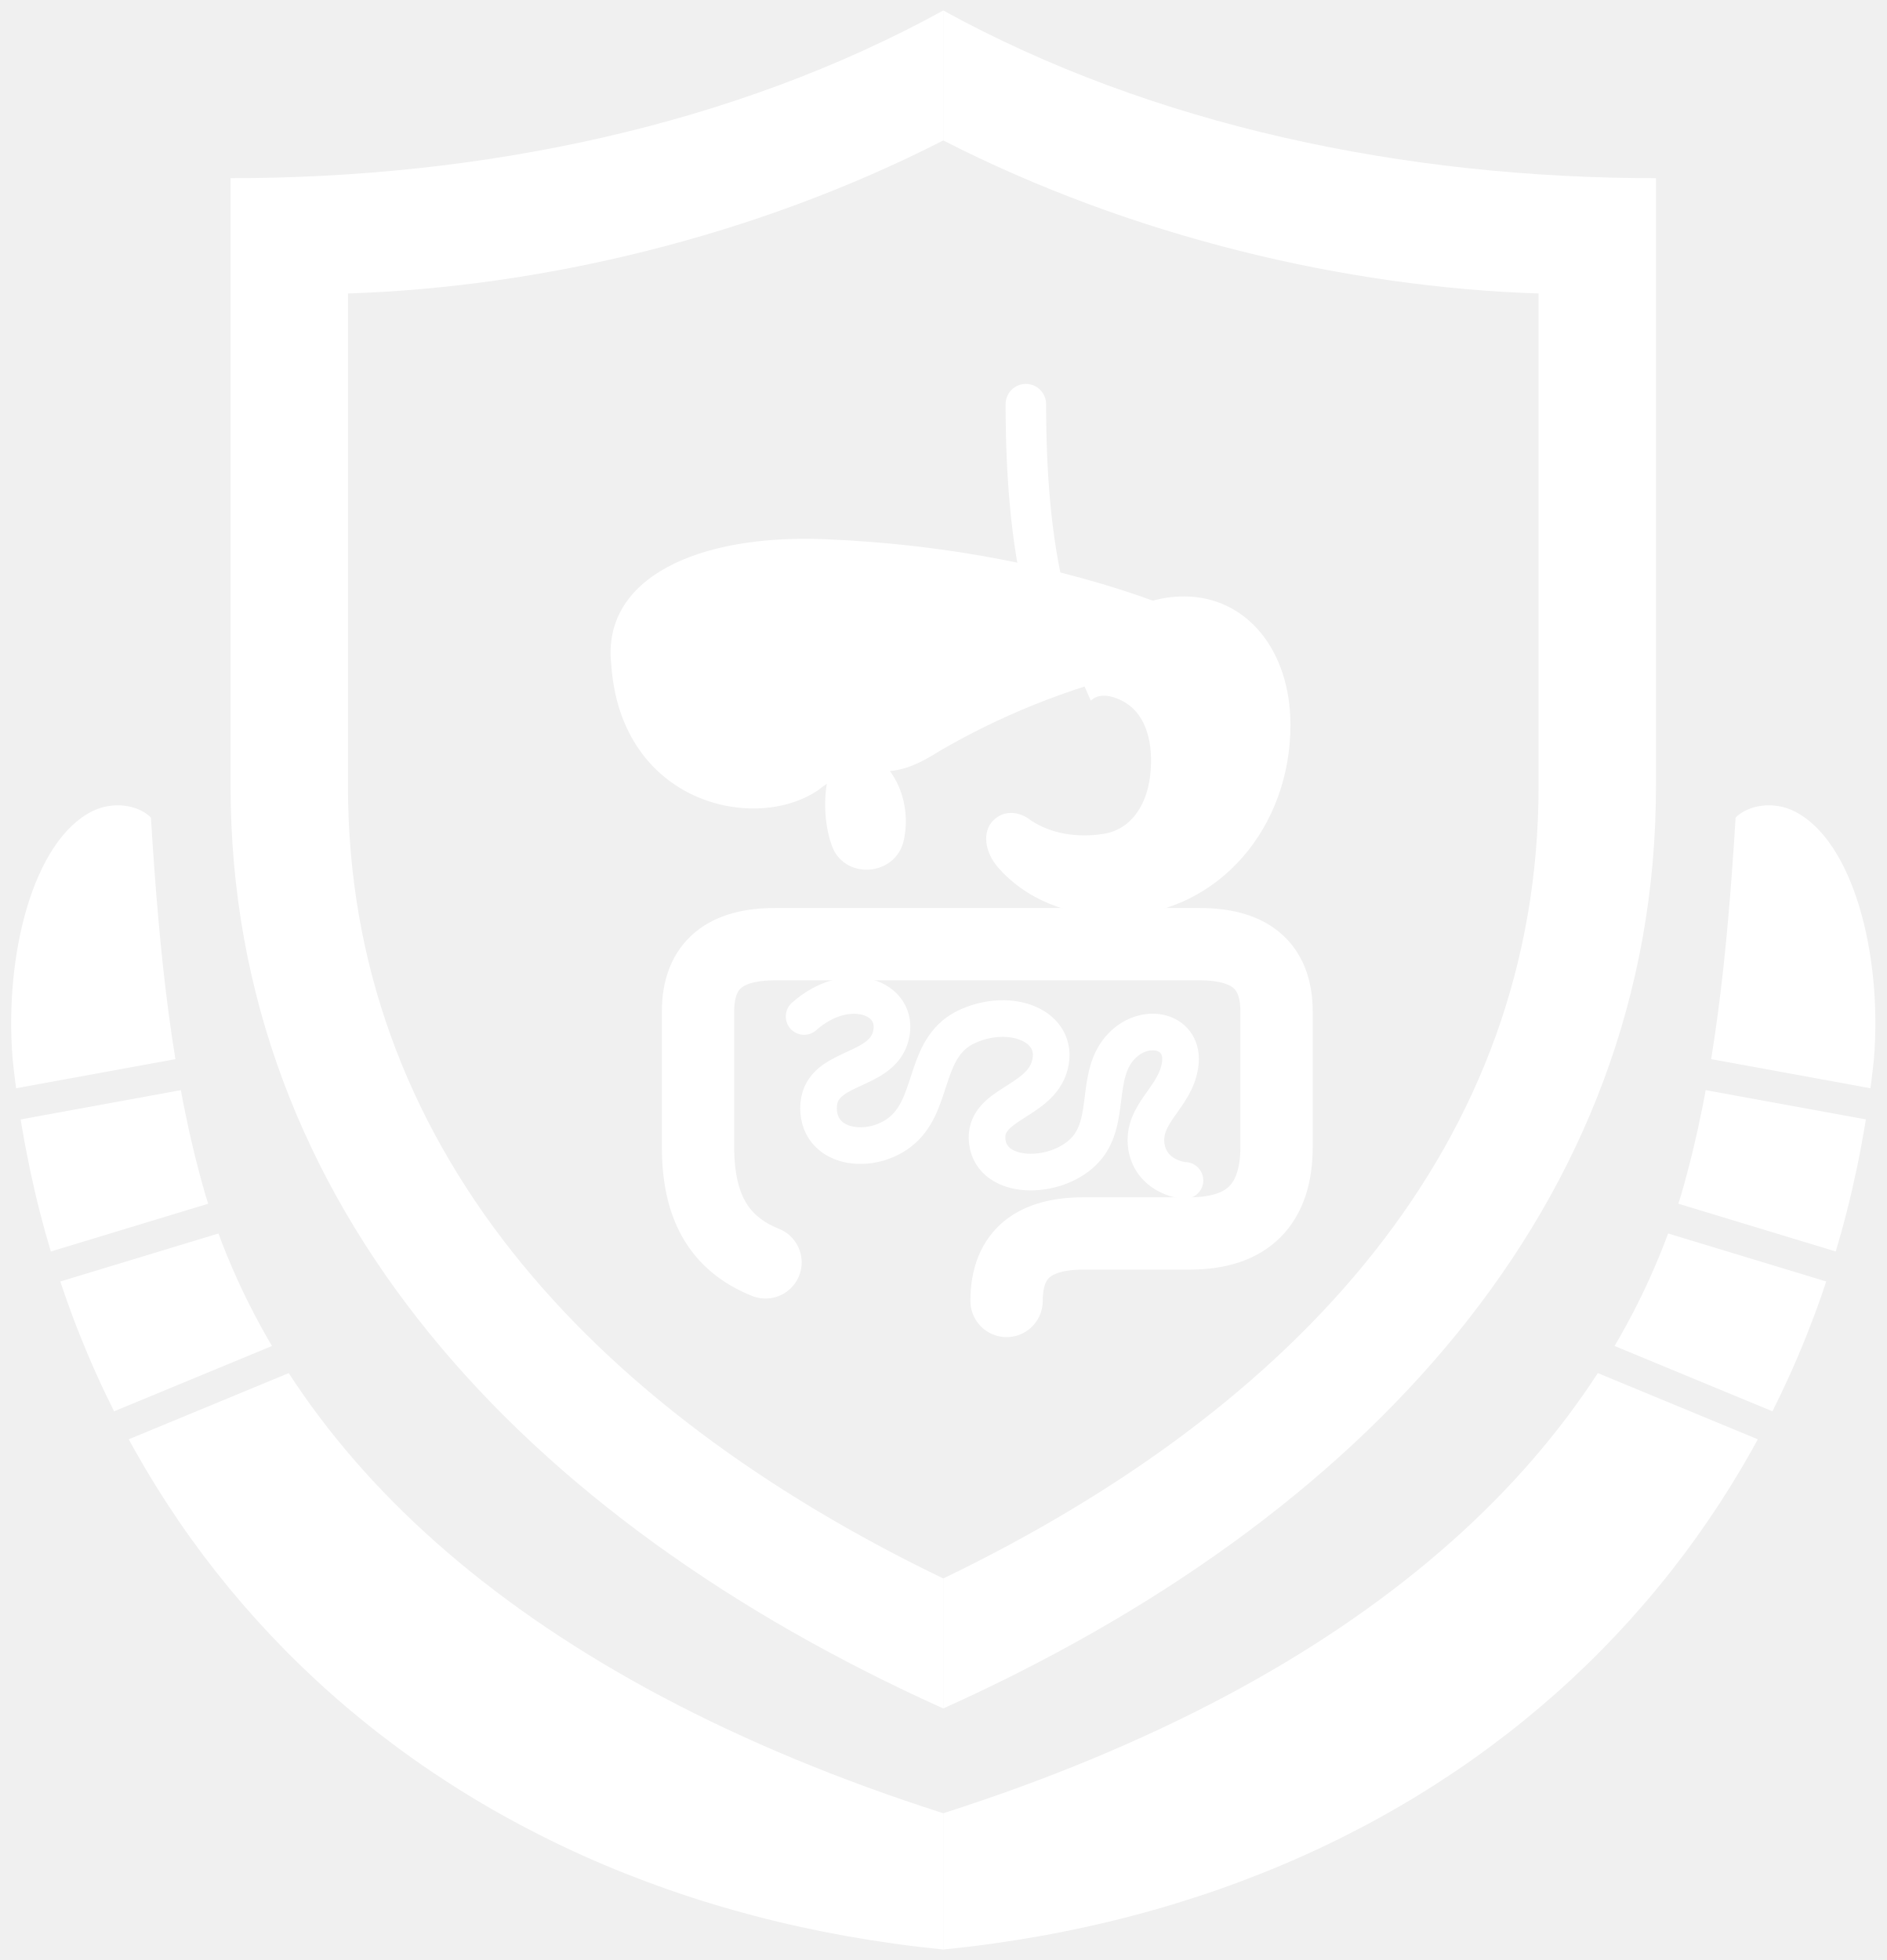
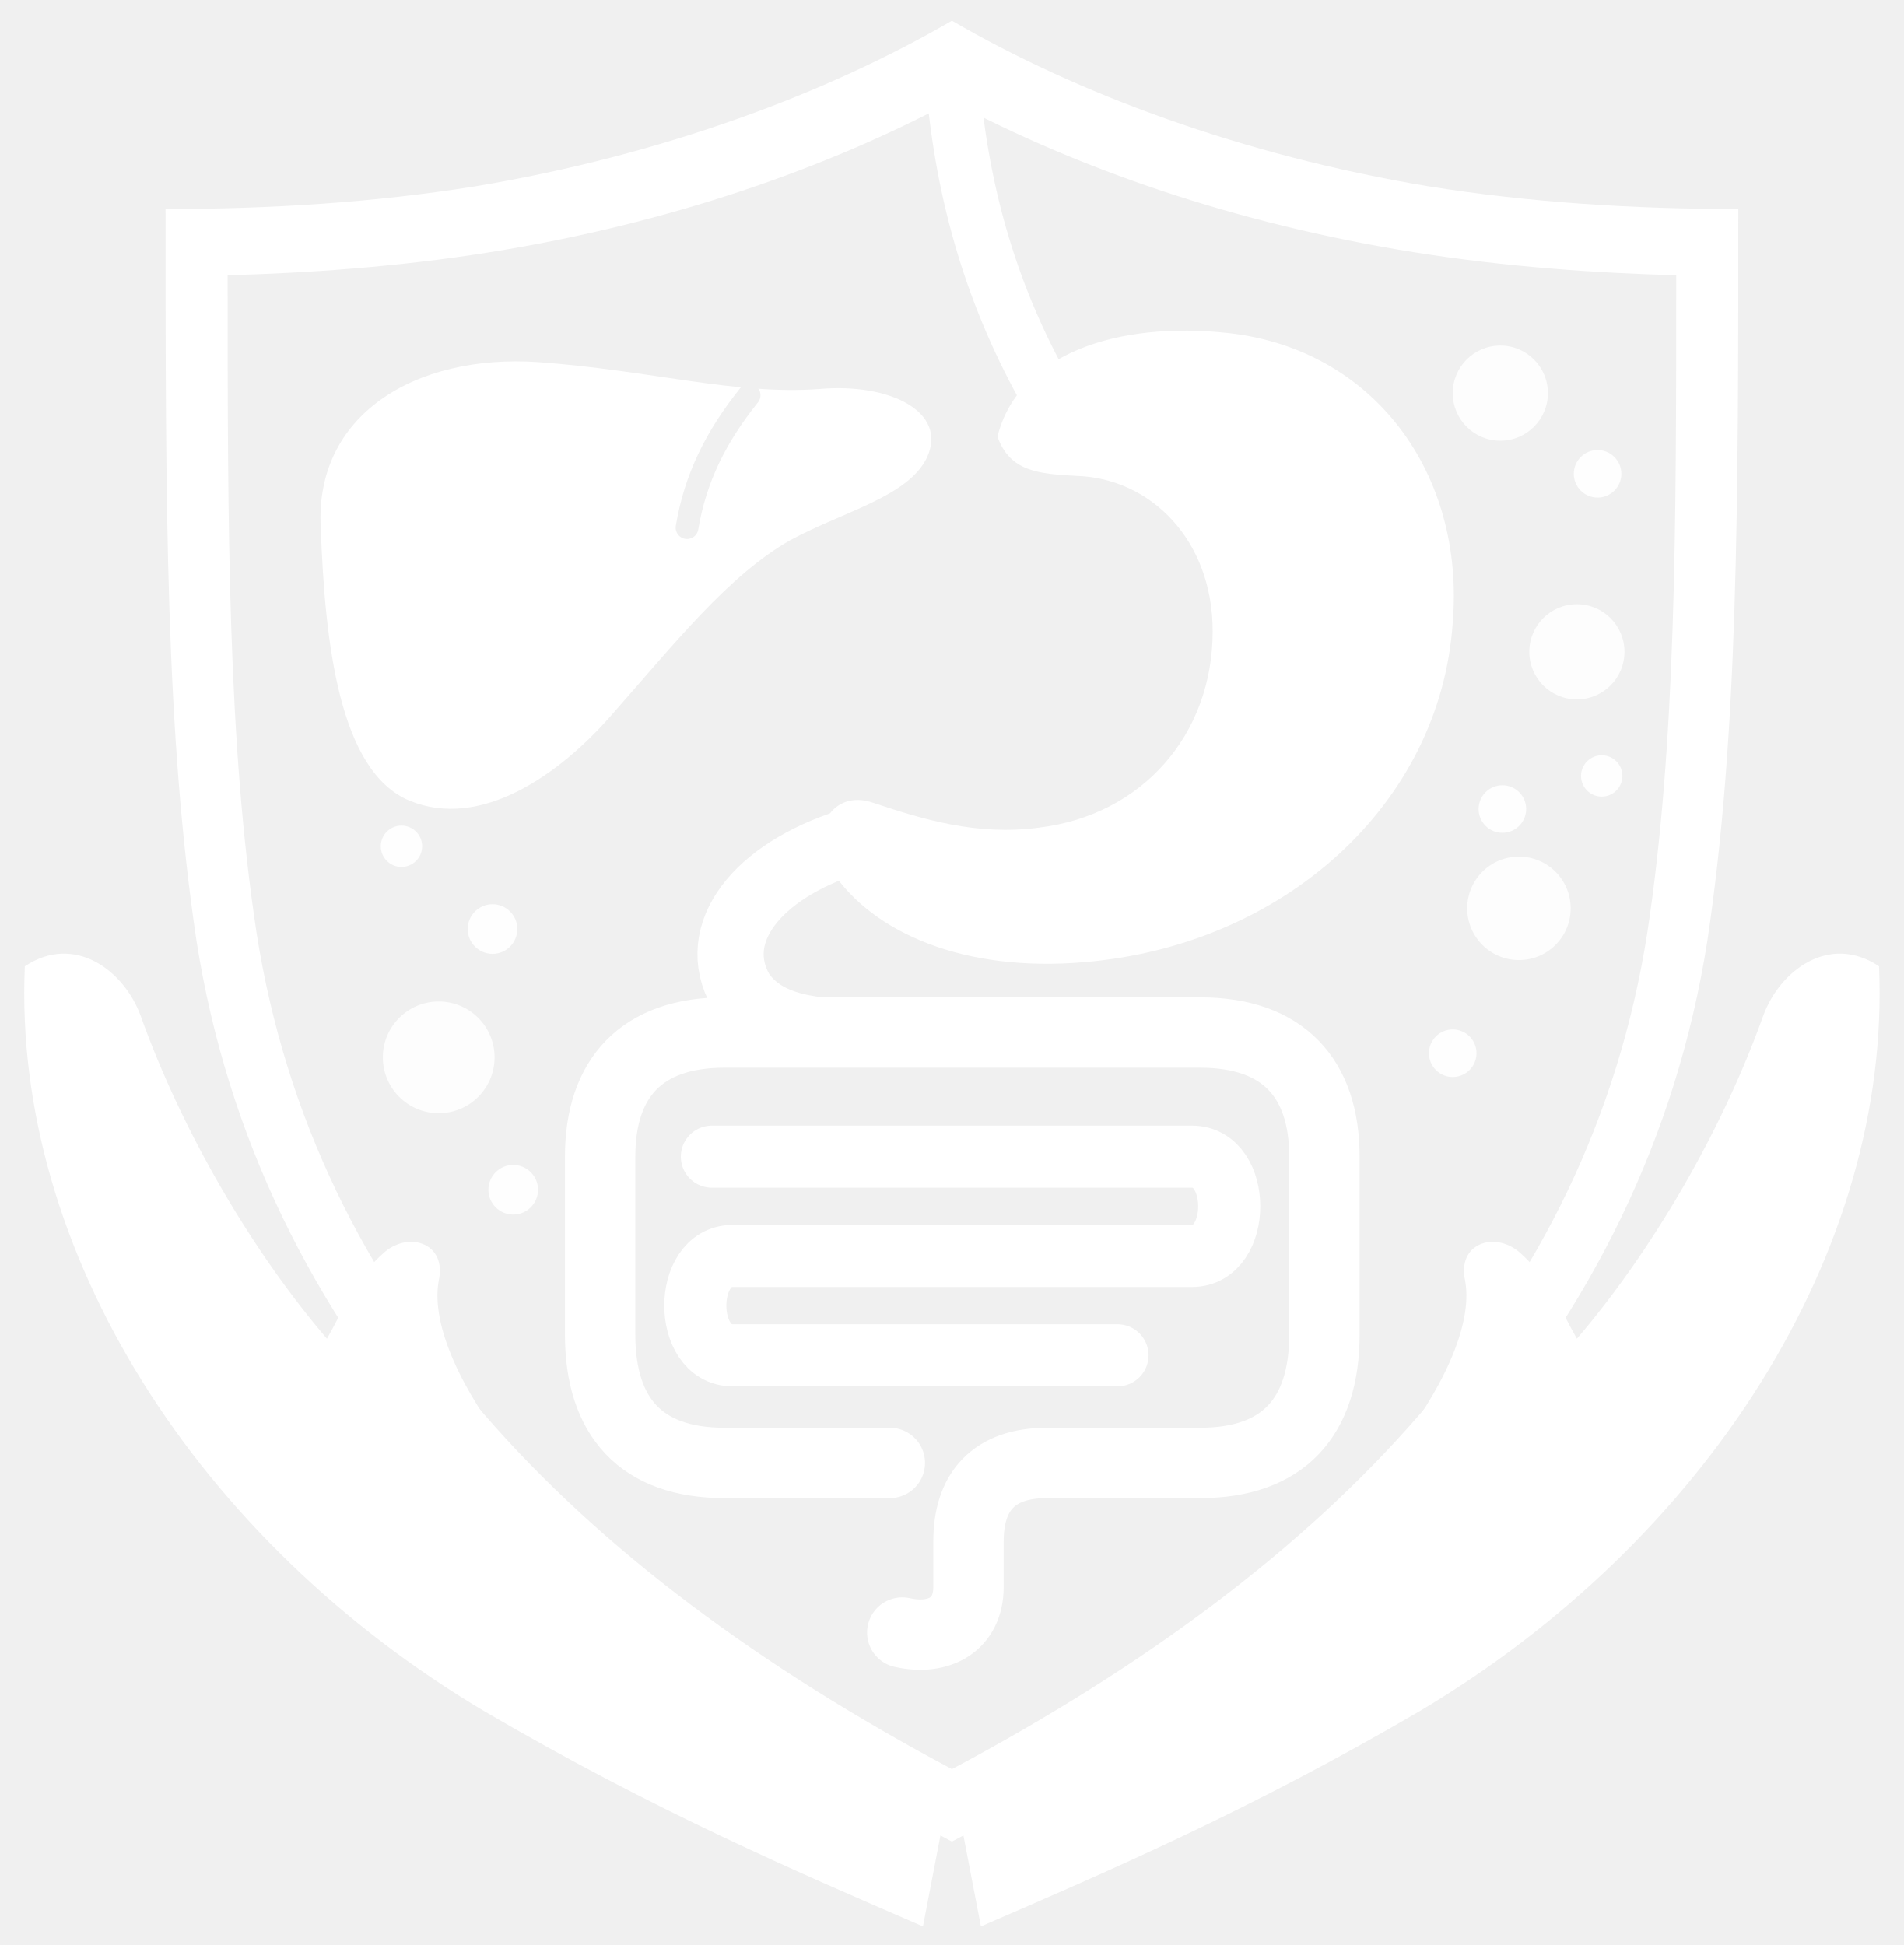
- <svg xmlns="http://www.w3.org/2000/svg" viewBox="5 5.5 90 93.5" role="img">
+ <svg xmlns="http://www.w3.org/2000/svg" viewBox="4 5.5 92 94" role="img">
  <defs>
-     <clipPath id="soc10l">
-       <rect width="50" height="100" />
-     </clipPath>
-     <clipPath id="soc10r">
-       <rect x="50" width="50" height="100" />
-     </clipPath>
-     <mask id="soc10m" maskUnits="userSpaceOnUse" x="0" y="0" width="100" height="100">
+     <mask id="sc10lobe" maskUnits="userSpaceOnUse" x="0" y="0" width="100" height="100">
      <rect width="100" height="100" fill="#fff" />
-       <path d="M4 58.5 L14.4 56.6" stroke="#000" stroke-width="1.5" />
-       <path d="M5.4 66.6 L16.6 63.2" stroke="#000" stroke-width="1.5" />
-       <path d="M8.6 74.4 L20.2 69.6" stroke="#000" stroke-width="1.5" />
-       <path d="M 96 58.5 L 85.6 56.6" stroke="#000" stroke-width="1.5" />
-       <path d="M 94.6 66.6 L 83.4 63.2" stroke="#000" stroke-width="1.5" />
-       <path d="M 91.4 74.4 L 79.8 69.6" stroke="#000" stroke-width="1.5" />
+       <path d="M40.2 24.6 C38.6 26.6 37.6 28.6 37.2 31" stroke="#000" stroke-width="1.1" fill="none" stroke-linecap="round" />
    </mask>
  </defs>
-   <path d="M50 6 C60 11.5 72 14 84 14 L84 43 C84 63 70 78 50 87 C30 78 16 63 16 43 L16 14 C28 14 40 11.5 50 6 Z M50 12.2 C59 16.8 69.2 19.2 78.4 19.5 L78.4 43 C78.4 60 67 72.6 50 80.8 C33 72.6 21.6 60 21.6 43 L21.6 19.5 C30.8 19.2 41 16.8 50 12.2 Z" fill-rule="evenodd" fill="#ffffff" clip-path="url(#soc10l)" />
-   <path d="M50 6 C60 11.5 72 14 84 14 L84 43 C84 63 70 78 50 87 C30 78 16 63 16 43 L16 14 C28 14 40 11.5 50 6 Z M50 12.2 C59 16.8 69.2 19.2 78.4 19.5 L78.4 43 C78.4 60 67 72.6 50 80.8 C33 72.6 21.6 60 21.6 43 L21.6 19.5 C30.8 19.2 41 16.8 50 12.2 Z" fill-rule="evenodd" fill="#ffffff" clip-path="url(#soc10r)" />
-   <g transform="translate(29.1 23.4) scale(.46)">
-     <path d="M27 92 C22 90 20 86 20 80 L20 66 C20 61 23 59 28 59 L72 59 C77 59 80 61 80 66 L80 80 C80 86 77 89 71 89 L60 89 C55 89 52 91 52 96" fill="none" stroke="#ffffff" stroke-width="7.5" stroke-linecap="round" stroke-linejoin="round" />
-     <path d="M31 66.5 C35.5 62.5 41 64.5 40 68.5 C39 72.5 32.5 71.5 32.5 76 C32.5 80.5 38.5 81 41.5 78 C44.5 75 43.5 69.5 48 67.5 C52.5 65.5 57.5 67.5 56.5 71.5 C55.5 75.5 49.5 75.5 50 79.5 C50.5 83.5 57 83.5 60 80.5 C63 77.5 61 72.5 64 69.5 C66.5 67 70.5 68 70 71.5 C69.5 75 66 76.5 66.5 80 C67 83 70 83.5 70.5 83.5" fill="none" stroke="#ffffff" stroke-width="3.8" stroke-linecap="round" stroke-linejoin="round" />
-     <path d="M54 3 C54 10 54.5 17 56 23" fill="none" stroke="#ffffff" stroke-width="4.2" stroke-linecap="round" />
-     <path d="M42 33 C43 22 53 14 65 14 C79 14 89 26 89 43 C89 66 73 85 51 86 C39 86.5 29 82 23 75 C20 71.5 19.5 67 22 64.5 C24.5 62 28 62.5 30.5 64.5 C35 67.5 41 68.5 47 67.5 C53 66.5 57 61 57.5 53 C58 46 56 40 51 37.5 C48 36 45.5 36 44 37.5 Z" transform="translate(40.5 16.5) scale(0.46)" fill="#ffffff" />
-     <path d="M35.4 38.5 C39.8 38.8 42.4 43.8 41.3 48.4 C40.4 51.8 35.7 52.3 34.1 49.3 C32.8 46.6 32.6 40.5 35.4 38.5 Z" fill="#ffffff" />
-     <path d="M11 30 C10 21 20 16.5 33 17 C46 17.5 58 20 67.5 23.5 C72 25.5 71 29.5 66.5 30.5 C58 32.5 51 35.5 45 39 C42.5 40.6 40.5 41.3 38.5 41 C36.5 40.7 34.5 41.4 32.5 43 C26 47.5 12 44.5 11 30 Z" fill="#ffffff" />
-   </g>
-   <g mask="url(#soc10m)">
-     <path d="M12.2 44.5 C12.6 51 13.2 57 14.8 62.5 C18.6 75 30 85.6 50 92 L50 98.5 C25 96 8 79 5.6 56 C5.2 51 6.6 45.6 9.4 44.2 C10.4 43.7 11.6 43.9 12.2 44.5 Z" fill="#ffffff" />
-     <path d="M 87.8 44.5 C 87.4 51 86.8 57 85.2 62.5 C 81.4 75 70 85.6 50 92 L 50 98.5 C 75 96 92 79 94.4 56 C 94.8 51 93.4 45.6 90.6 44.2 C 89.6 43.7 88.4 43.9 87.8 44.5 Z" fill="#ffffff" />
-   </g>
+   <path d="M50 6.5 C56 10 64 13 73 14.5 C78 15.3 83 15.6 88 15.6 C88 30 88 41 86.5 51 C83.5 70 70 84 50 94.5 C30 84 16.5 70 13.5 51 C12 41 12 30 12 15.6 C17 15.6 22 15.3 27 14.5 C36 13 44 10 50 6.5 Z M50 10.4 C56 13.6 63.6 16.3 72.4 17.7 C76.8 18.4 81.2 18.7 85 18.8 C85 31 85 41.4 83.6 50.6 C80.8 68.4 68.4 81.2 50 91 C31.6 81.2 19.2 68.4 16.4 50.6 C15 41.4 15 31 15 18.8 C18.8 18.7 23.2 18.4 27.6 17.7 C36.4 16.3 44 13.6 50 10.4 Z" fill-rule="evenodd" fill="#ffffff" />
+   <path d="M50 9 C50.4 14.5 51.8 19.5 54.4 24.2" fill="none" stroke="#ffffff" stroke-width="2.6" stroke-linecap="round" />
+   <path d="M19.5 31 C19.2 25.6 24 22.6 30 23 C35.5 23.4 39.5 24.6 43.6 24.3 C47 24 49.8 25.4 48.8 27.6 C47.9 29.5 44.8 30.2 42.2 31.6 C39.2 33.3 36.6 36.6 33.6 40 C31 43 27.2 45.6 23.8 44.2 C20.4 42.8 19.7 36.6 19.5 31 Z" fill="#ffffff" mask="url(#sc10lobe)" />
+   <path d="M52.2 26.6 C53.2 22.6 58 21 63.4 21.6 C70.4 22.4 74.8 28.4 74.2 35.6 C73.6 44.4 66 51.2 56.4 52 C50.6 52.5 46.2 50.6 44.2 47.6 C43 45.7 44.2 43.6 46.2 44.3 C48.6 45.1 51.2 45.9 54.2 45.5 C59.2 44.9 62.6 41 62.6 36 C62.6 31.6 59.6 28.6 56 28.5 C54.2 28.4 52.8 28.3 52.2 26.6 Z" fill="#ffffff" />
+   <path d="M45 46.2 C40.6 47.6 38.2 50.6 39.8 53.4 C41 55.2 43.4 55.4 46 55.4" fill="none" stroke="#ffffff" stroke-width="3.2" stroke-linecap="round" />
+   <path d="M46 55.4 L62 55.4 C66 55.4 68 57.6 68 61.4 L68 70 C68 74 66 76.2 62 76.2 L54.6 76.2 C52 76.2 50.8 77.6 50.8 80 L50.8 82.2 C50.8 84 49.4 84.8 47.6 84.4 M46 55.4 L39 55.4 C35 55.4 33 57.6 33 61.4 L33 70 C33 74 35 76.2 39 76.2 L47 76.2" fill="none" stroke="#ffffff" stroke-width="3.4" stroke-linecap="round" stroke-linejoin="round" />
+   <path d="M38.4 61.4 L61.6 61.4 C64 61.4 64 66.2 61.6 66.2 L39.4 66.2 C37 66.2 37 71 39.4 71 L58 71" fill="none" stroke="#ffffff" stroke-width="3" stroke-linecap="round" stroke-linejoin="round" />
+   <circle cx="76.5" cy="24.5" r="2.3" fill="#ffffff" opacity="0.85" />
+   <circle cx="81.2" cy="28.4" r="1.15" fill="#ffffff" opacity="0.9" />
+   <circle cx="80.2" cy="37" r="2.3" fill="#ffffff" opacity="0.85" />
+   <circle cx="76.6" cy="44.6" r="1.15" fill="#ffffff" opacity="0.9" />
+   <circle cx="81.4" cy="43" r="1" fill="#ffffff" opacity="0.9" />
+   <circle cx="77.4" cy="49.4" r="2.5" fill="#ffffff" opacity="0.85" />
+   <circle cx="74.2" cy="56.4" r="1.15" fill="#ffffff" opacity="0.9" />
+   <circle cx="23.4" cy="46.4" r="1" fill="#ffffff" opacity="0.9" />
+   <circle cx="27.8" cy="50.4" r="1.2" fill="#ffffff" opacity="0.9" />
+   <circle cx="25.2" cy="56.6" r="2.7" fill="#ffffff" opacity="0.85" />
+   <circle cx="28.8" cy="63" r="1.2" fill="#ffffff" opacity="0.9" />
+   <path d="M5.2 52.2 C4.6 66 13.6 80 27.4 88.2 C35.6 93 42.6 96 48.6 98.6 L49.6 93.4 C42.4 88.6 34.4 82.6 28.6 75.6 C26.4 72.8 24.8 69.6 25.2 67.4 C25.6 65.6 23.8 65 22.6 66 C21.2 67.2 20.6 68.8 19.8 70.2 C16.2 66 12.8 60.2 10.8 54.6 C10 52.4 7.6 50.6 5.2 52.2 Z" fill="#ffffff" />
+   <path d="M 94.8 52.2 C 95.4 66 86.4 80 72.6 88.2 C 64.4 93 57.4 96 51.4 98.6 L 50.4 93.4 C 57.6 88.6 65.6 82.6 71.4 75.6 C 73.6 72.8 75.2 69.6 74.8 67.4 C 74.4 65.6 76.2 65 77.4 66 C 78.8 67.2 79.4 68.8 80.2 70.2 C 83.8 66 87.2 60.2 89.2 54.6 C 90 52.4 92.4 50.6 94.8 52.2 Z" fill="#ffffff" />
</svg>
